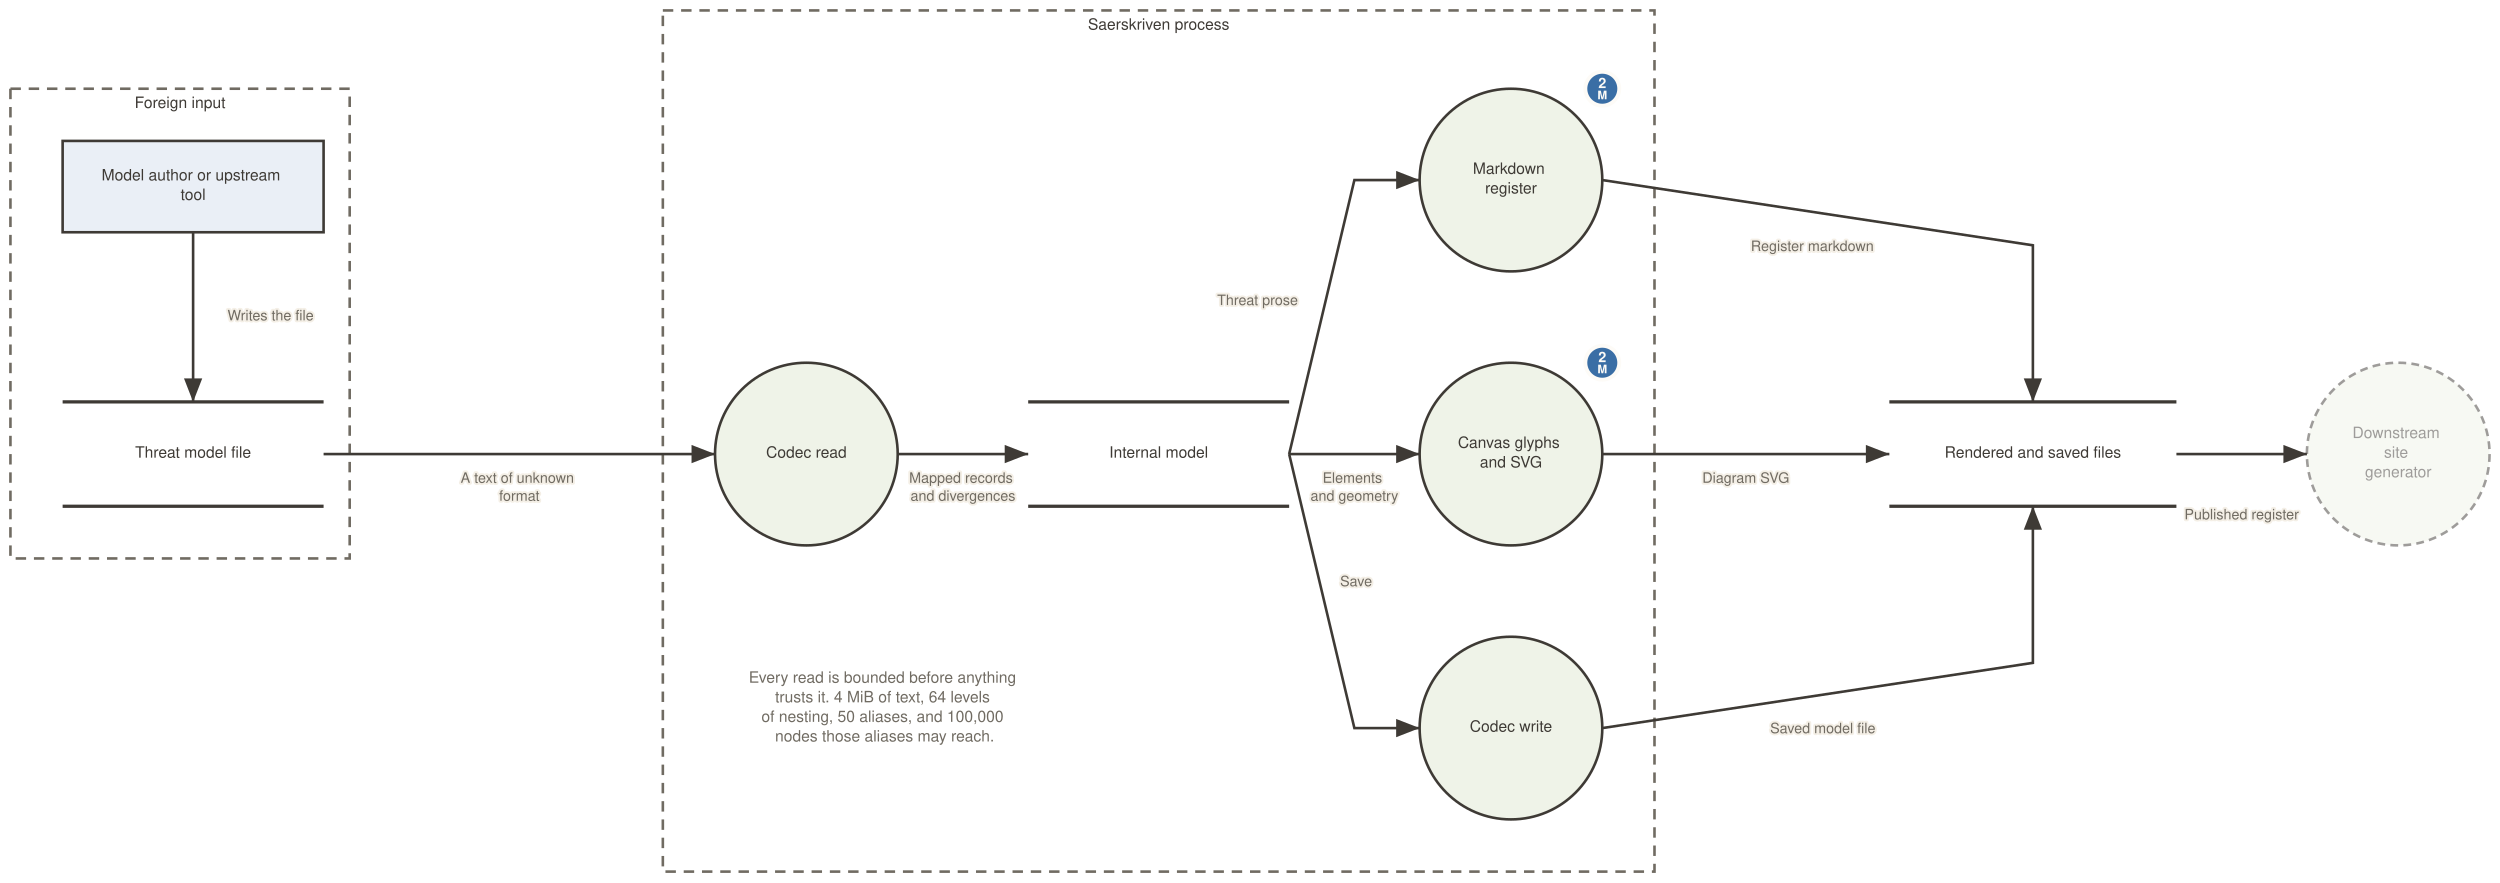
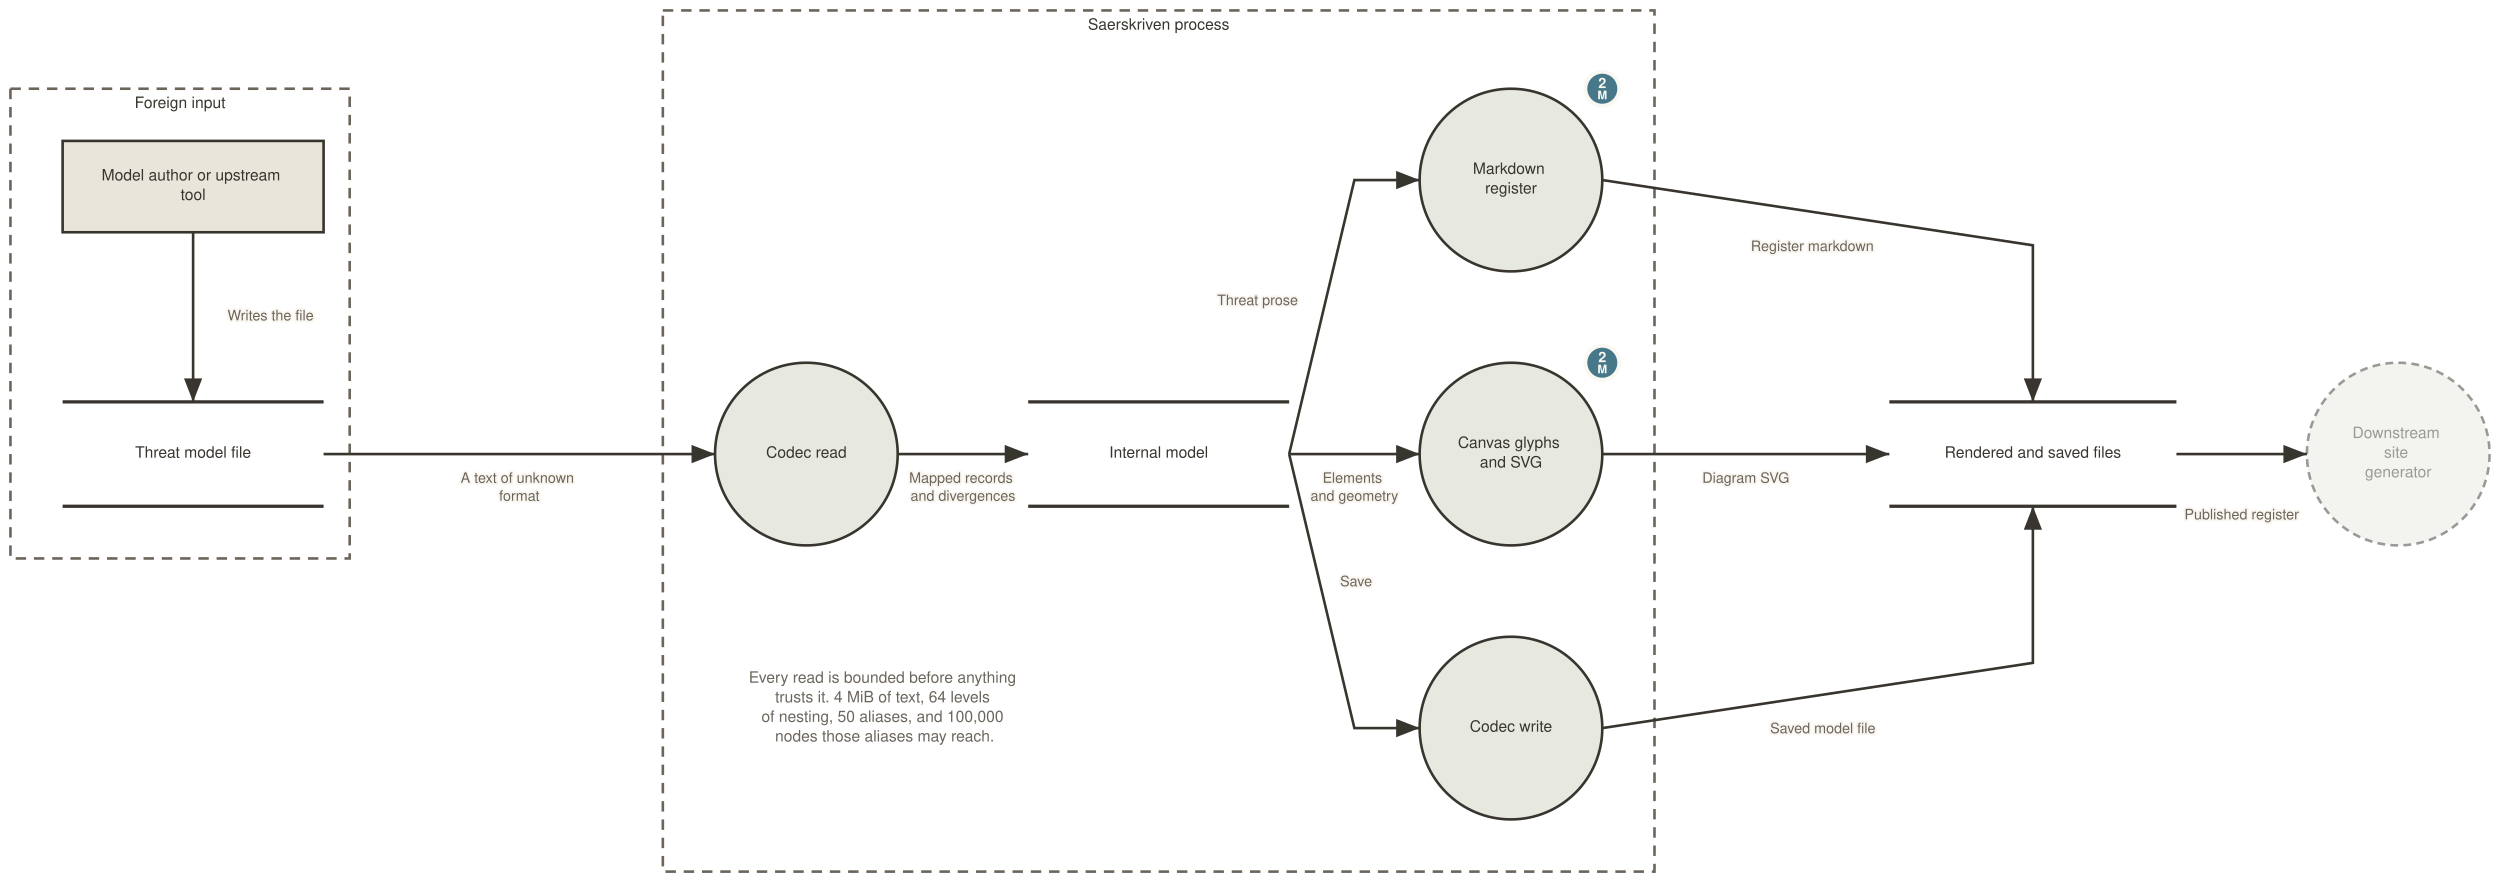
<svg xmlns="http://www.w3.org/2000/svg" viewBox="-8 -8 1916 676" width="1916" height="676">
  <style>.pn-element {
  font-family: 'Helvetica Neue', Helvetica, Arial, sans-serif;
}
.pn-shape {
-   fill: #FAF8F5;
-   stroke: #3E3A35;
+   fill: #FAF8F2;
+   stroke: #38342E;
  stroke-width: 2;
}
.pn-actor {
-   fill: #EAEFF6;
+   fill: #EAE5DA;
}
.pn-process {
-   fill: #EFF3E8;
+   fill: #E7E9E1;
}
.pn-store {
  fill: none;
  stroke-width: 2.5;
}
.pn-boundary-box,
.pn-boundary-curve {
  fill: none;
-   stroke: #706B62;
+   stroke: #6B655C;
  stroke-width: 2;
  stroke-dasharray: 8 6;
}
.pn-out-of-scope {
  opacity: 0.5;
}
.pn-out-of-scope .pn-shape {
  stroke-dasharray: 6 4;
}
.pn-label {
-   fill: #3E3A35;
+   fill: #38342E;
  font-size: 12px;
  font-weight: 500;
  text-anchor: middle;
  dominant-baseline: central;
}
.pn-note {
-   fill: #706B62;
+   fill: #6B655C;
  font-size: 12px;
  text-anchor: middle;
  dominant-baseline: central;
}
.pn-flow {
  fill: none;
}
.pn-flow-arrow {
-   fill: #3E3A35;
+   fill: #38342E;
  stroke: none;
}
.pn-flow-label {
-   fill: #706B62;
+   fill: #6B655C;
  font-size: 11px;
  text-anchor: middle;
  dominant-baseline: central;
  paint-order: stroke;
-   stroke: #F4EFE6;
+   stroke: #F9F6F0;
  stroke-width: 3;
  stroke-linejoin: round;
}
.pn-badge {
-   stroke: #FDFBF7;
+   stroke: #FAF8F2;
  stroke-width: 3;
}
.pn-badge-count {
-   fill: #FDFBF7;
+   fill: #FAF8F2;
  stroke: none;
  font-weight: 600;
  text-anchor: middle;
  dominant-baseline: central;
}
.pn-badge-primary .pn-badge-count {
  font-size: 11px;
}
.pn-badge-secondary .pn-badge-count {
  font-size: 9px;
}
.pn-badge-mark {
-   fill: #FDFBF7;
+   fill: #FAF8F2;
  stroke: none;
  font-size: 9px;
  font-weight: 700;
  text-anchor: middle;
  dominant-baseline: central;
}
.pn-tone-critical {
-   fill: #BA2D0B;
+   fill: #C14339;
}
.pn-tone-high {
-   fill: #A45611;
+   fill: #A85E1D;
}
.pn-tone-medium {
-   fill: #3A6EA5;
+   fill: #46788A;
}
.pn-tone-low {
-   fill: #4A5D23;
+   fill: #4B6B50;
}
.pn-tone-neutral {
-   fill: #757069;
+   fill: #756E63;
}
</style>
  <g transform="translate(0, 60)">
    <g class="pn-element">
      <rect class="pn-shape pn-boundary-box" width="260" height="360" />
      <text class="pn-label" x="130" y="12">
        <tspan x="130" dy="0">Foreign input</tspan>
      </text>
    </g>
  </g>
  <g transform="translate(500, 0)">
    <g class="pn-element">
      <rect class="pn-shape pn-boundary-box" width="760" height="660" />
      <text class="pn-label" x="380" y="12">
        <tspan x="380" dy="0">Saerskriven process</tspan>
      </text>
    </g>
  </g>
  <g transform="translate(40, 100)">
    <g class="pn-element">
      <rect class="pn-shape pn-actor" width="200" height="70" />
      <text class="pn-label" x="100" y="27.5">
        <tspan x="100" dy="0">Model author or upstream</tspan>
        <tspan x="100" dy="15">tool</tspan>
      </text>
    </g>
  </g>
  <g transform="translate(40, 300)">
    <g class="pn-element">
      <line class="pn-shape pn-store" x1="0" y1="0" x2="200" y2="0" />
      <line class="pn-shape pn-store" x1="0" y1="80" x2="200" y2="80" />
      <text class="pn-label" x="100" y="40">
        <tspan x="100" dy="0">Threat model file</tspan>
      </text>
    </g>
  </g>
  <g transform="translate(540, 270)">
    <g class="pn-element">
      <circle class="pn-shape pn-process" cx="70" cy="70" r="70" />
      <text class="pn-label" x="70" y="70">
        <tspan x="70" dy="0">Codec read</tspan>
      </text>
    </g>
  </g>
  <g transform="translate(780, 300)">
    <g class="pn-element">
      <line class="pn-shape pn-store" x1="0" y1="0" x2="200" y2="0" />
      <line class="pn-shape pn-store" x1="0" y1="80" x2="200" y2="80" />
      <text class="pn-label" x="100" y="40">
        <tspan x="100" dy="0">Internal model</tspan>
      </text>
    </g>
  </g>
  <g transform="translate(1080, 60)">
    <g class="pn-element">
      <circle class="pn-shape pn-process" cx="70" cy="70" r="70" />
      <text class="pn-label" x="70" y="62.5">
        <tspan x="70" dy="0">Markdown</tspan>
        <tspan x="70" dy="15">register</tspan>
      </text>
      <g class="pn-badge" transform="translate(140, 0)">
        <g class="pn-badge-primary">
          <circle class="pn-tone-medium" r="13" />
          <text class="pn-badge-count" y="-3">2</text>
          <text class="pn-badge-mark" y="6">M</text>
        </g>
      </g>
    </g>
  </g>
  <g transform="translate(1080, 270)">
    <g class="pn-element">
      <circle class="pn-shape pn-process" cx="70" cy="70" r="70" />
      <text class="pn-label" x="70" y="62.5">
        <tspan x="70" dy="0">Canvas glyphs</tspan>
        <tspan x="70" dy="15">and SVG</tspan>
      </text>
      <g class="pn-badge" transform="translate(140, 0)">
        <g class="pn-badge-primary">
          <circle class="pn-tone-medium" r="13" />
          <text class="pn-badge-count" y="-3">2</text>
          <text class="pn-badge-mark" y="6">M</text>
        </g>
      </g>
    </g>
  </g>
  <g transform="translate(1080, 480)">
    <g class="pn-element">
      <circle class="pn-shape pn-process" cx="70" cy="70" r="70" />
      <text class="pn-label" x="70" y="70">
        <tspan x="70" dy="0">Codec write</tspan>
      </text>
    </g>
  </g>
  <g transform="translate(1440, 300)">
    <g class="pn-element">
      <line class="pn-shape pn-store" x1="0" y1="0" x2="220" y2="0" />
      <line class="pn-shape pn-store" x1="0" y1="80" x2="220" y2="80" />
      <text class="pn-label" x="110" y="40">
        <tspan x="110" dy="0">Rendered and saved files</tspan>
      </text>
    </g>
  </g>
  <g transform="translate(1760, 270)">
    <g class="pn-element pn-out-of-scope">
      <circle class="pn-shape pn-process" cx="70" cy="70" r="70" />
      <text class="pn-label" x="70" y="55">
        <tspan x="70" dy="0">Downstream</tspan>
        <tspan x="70" dy="15">site</tspan>
        <tspan x="70" dy="15">generator</tspan>
      </text>
    </g>
  </g>
  <g transform="translate(540, 470)">
    <g class="pn-element">
      <text class="pn-note" x="130" y="42.5">
        <tspan x="130" dy="0">Every read is bounded before anything</tspan>
        <tspan x="130" dy="15">trusts it. 4 MiB of text, 64 levels</tspan>
        <tspan x="130" dy="15">of nesting, 50 aliases, and 100,000</tspan>
        <tspan x="130" dy="15">nodes those aliases may reach.</tspan>
      </text>
    </g>
  </g>
  <g class="pn-element">
    <path class="pn-shape pn-flow" d="M 140 170 L 140 300" />
    <path class="pn-flow-arrow" d="M 140 300 L 133 282 L 147 282 Z" />
    <text class="pn-flow-label" x="199.375" y="235">
      <tspan x="199.375" dy="0">Writes the file</tspan>
    </text>
  </g>
  <g class="pn-element">
    <path class="pn-shape pn-flow" d="M 240 340 L 540 340" />
    <path class="pn-flow-arrow" d="M 540 340 L 522 347 L 522 333 Z" />
    <text class="pn-flow-label" x="390" y="359.5">
      <tspan x="390" dy="0">A text of unknown</tspan>
      <tspan x="390" dy="13.75">format</tspan>
    </text>
  </g>
  <g class="pn-element">
    <path class="pn-shape pn-flow" d="M 680 340 L 780 340" />
    <path class="pn-flow-arrow" d="M 780 340 L 762 347 L 762 333 Z" />
    <text class="pn-flow-label" x="730" y="359.5">
      <tspan x="730" dy="0">Mapped records</tspan>
      <tspan x="730" dy="13.75">and divergences</tspan>
    </text>
  </g>
  <g class="pn-element">
    <path class="pn-shape pn-flow" d="M 980 340 L 1030 130 L 1080 130" />
    <path class="pn-flow-arrow" d="M 1080 130 L 1062 137 L 1062 123 Z" />
    <text class="pn-flow-label" x="955.789" y="223.283">
      <tspan x="955.789" dy="0">Threat prose</tspan>
    </text>
  </g>
  <g class="pn-element">
    <path class="pn-shape pn-flow" d="M 980 340 L 1080 340" />
    <path class="pn-flow-arrow" d="M 1080 340 L 1062 347 L 1062 333 Z" />
    <text class="pn-flow-label" x="1030" y="359.5">
      <tspan x="1030" dy="0">Elements</tspan>
      <tspan x="1030" dy="13.75">and geometry</tspan>
    </text>
  </g>
  <g class="pn-element">
    <path class="pn-shape pn-flow" d="M 980 340 L 1030 550 L 1080 550" />
    <path class="pn-flow-arrow" d="M 1080 550 L 1062 557 L 1062 543 Z" />
    <text class="pn-flow-label" x="1031.309" y="438.736">
      <tspan x="1031.309" dy="0">Save</tspan>
    </text>
  </g>
  <g class="pn-element">
    <path class="pn-shape pn-flow" d="M 1220 130 L 1550 180 L 1550 300" />
    <path class="pn-flow-arrow" d="M 1550 300 L 1543 282 L 1557 282 Z" />
    <text class="pn-flow-label" x="1380.934" y="181.835">
      <tspan x="1380.934" dy="0">Register markdown</tspan>
    </text>
  </g>
  <g class="pn-element">
    <path class="pn-shape pn-flow" d="M 1220 340 L 1440 340" />
    <path class="pn-flow-arrow" d="M 1440 340 L 1422 347 L 1422 333 Z" />
    <text class="pn-flow-label" x="1330" y="359.5">
      <tspan x="1330" dy="0">Diagram SVG</tspan>
    </text>
  </g>
  <g class="pn-element">
    <path class="pn-shape pn-flow" d="M 1220 550 L 1550 500 L 1550 380" />
    <path class="pn-flow-arrow" d="M 1550 380 L 1557 398 L 1543 398 Z" />
    <text class="pn-flow-label" x="1388.998" y="551.387">
      <tspan x="1388.998" dy="0">Saved model file</tspan>
    </text>
  </g>
  <g class="pn-element">
    <path class="pn-shape pn-flow" d="M 1660 340 L 1760 340" />
    <path class="pn-flow-arrow" d="M 1760 340 L 1742 347 L 1742 333 Z" />
    <text class="pn-flow-label" x="1710" y="387.5">
      <tspan x="1710" dy="0">Published register</tspan>
    </text>
  </g>
</svg>
